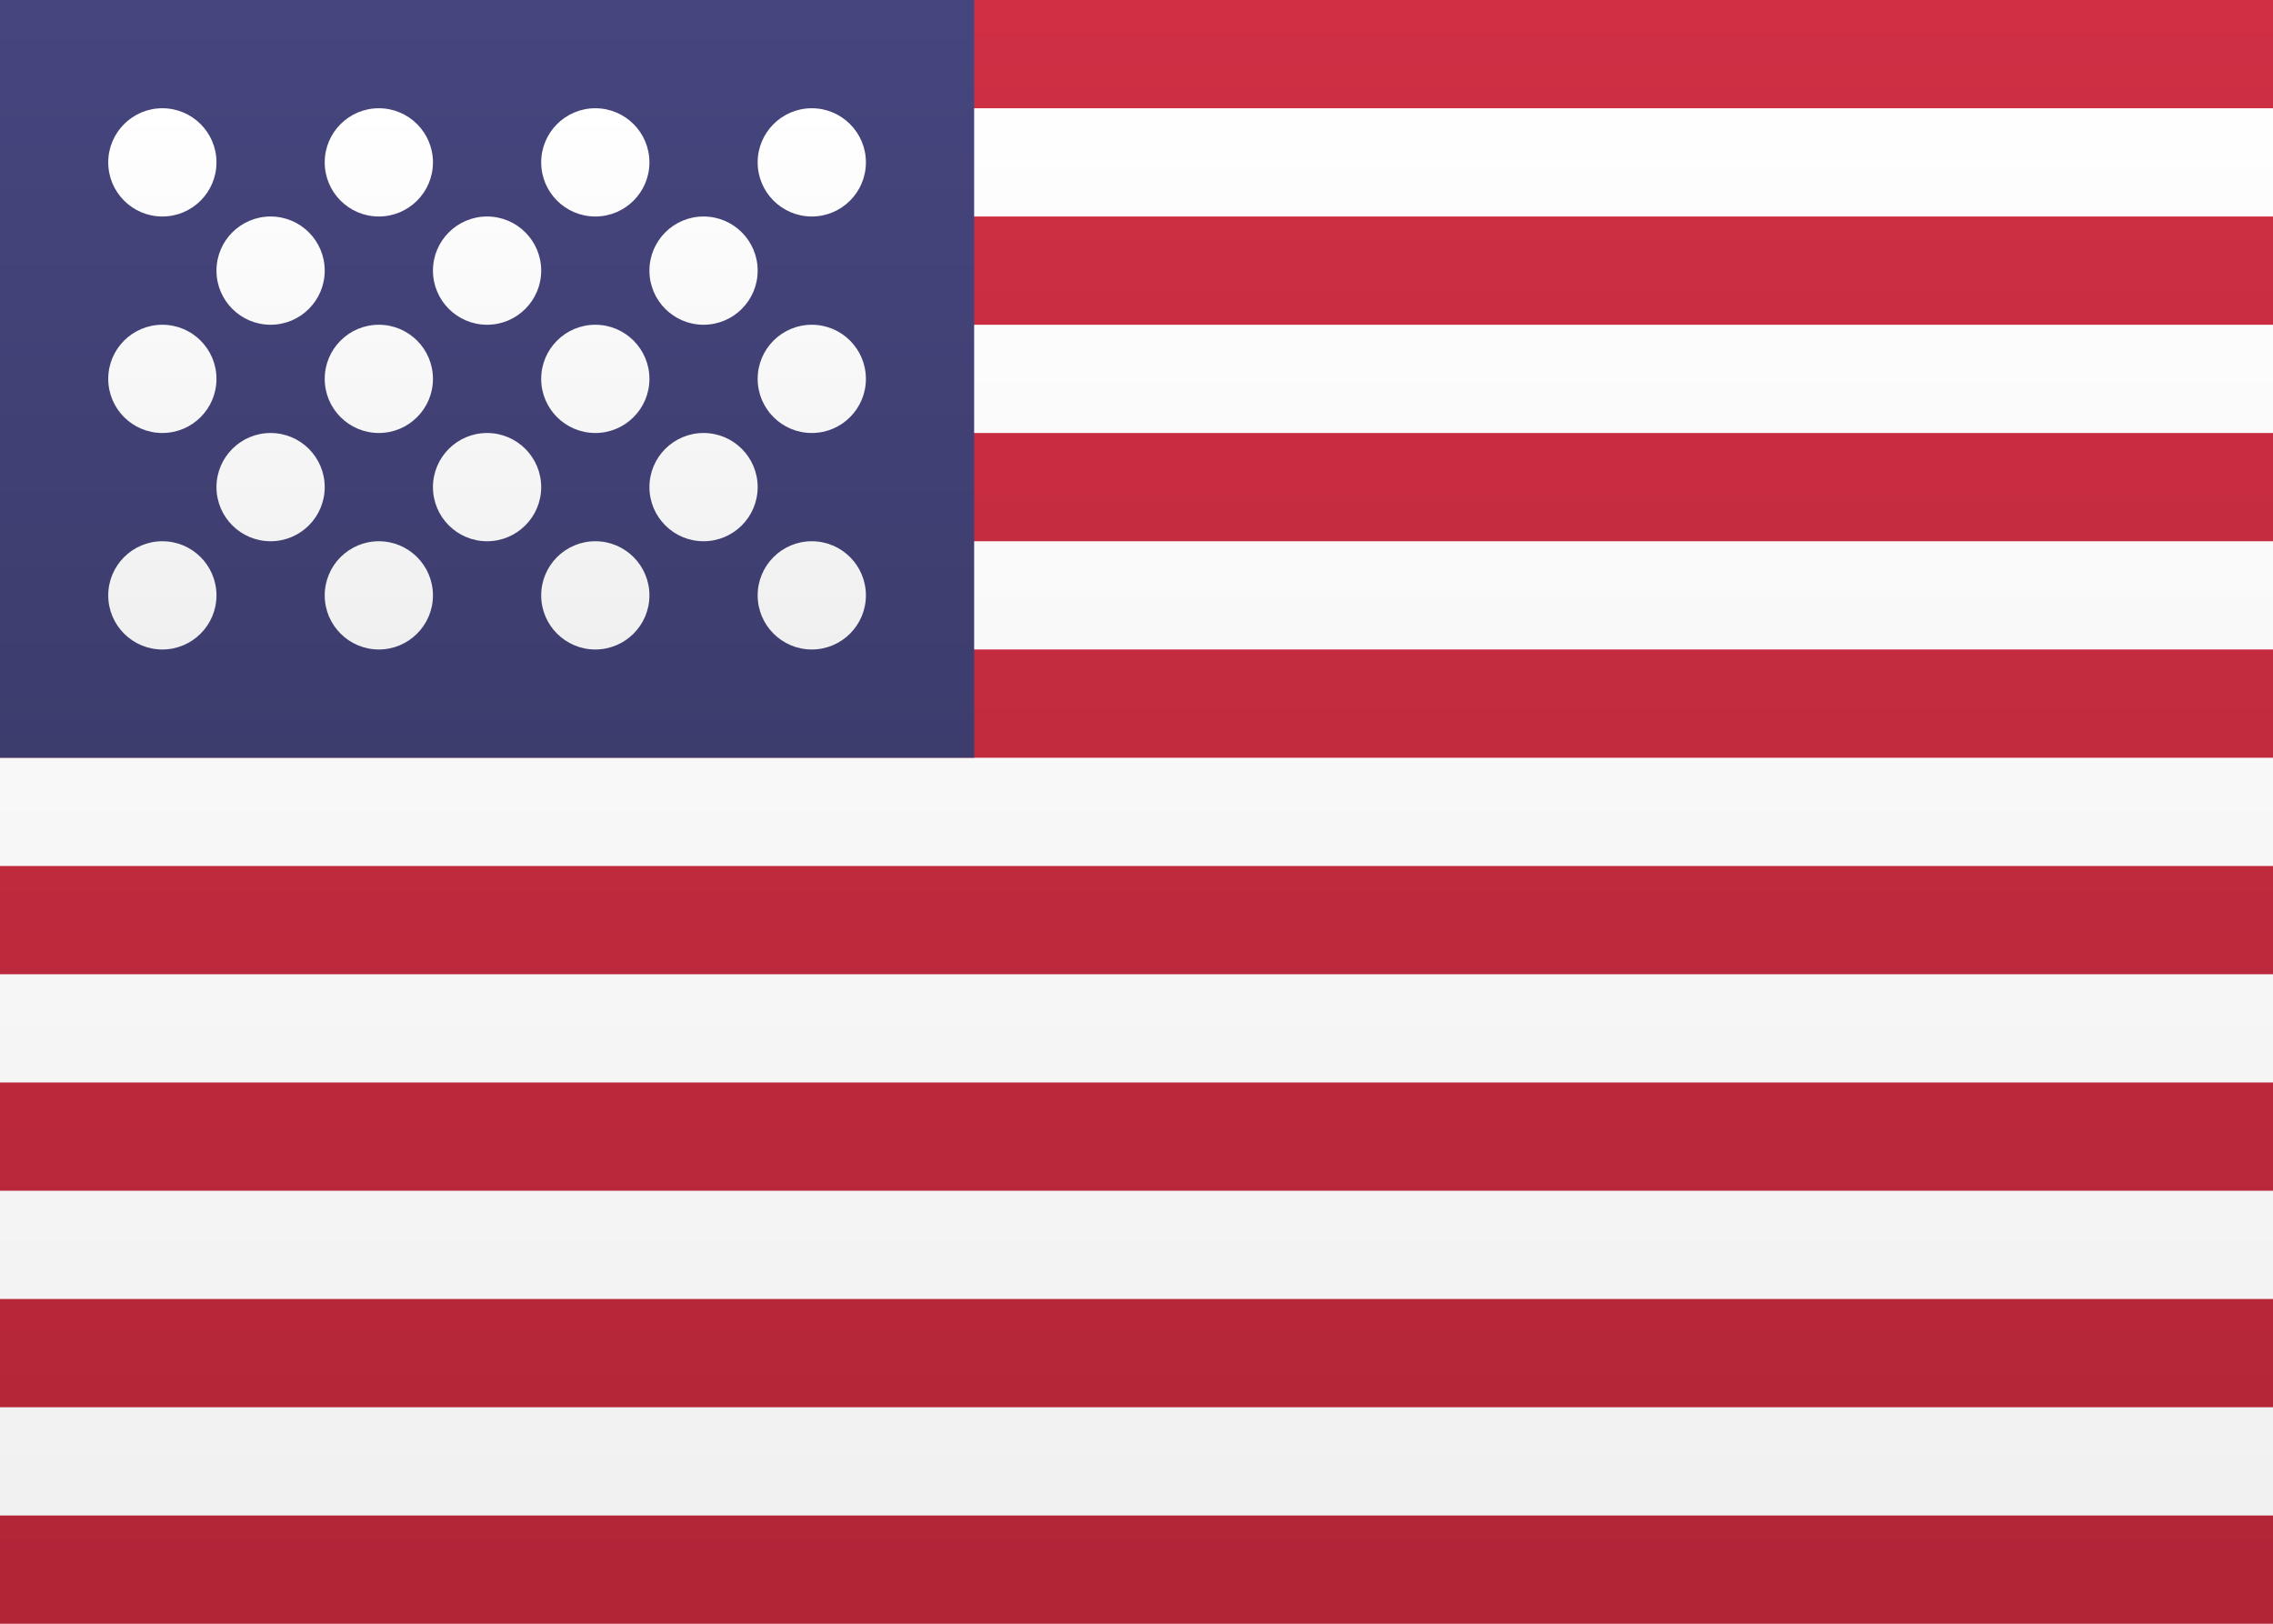
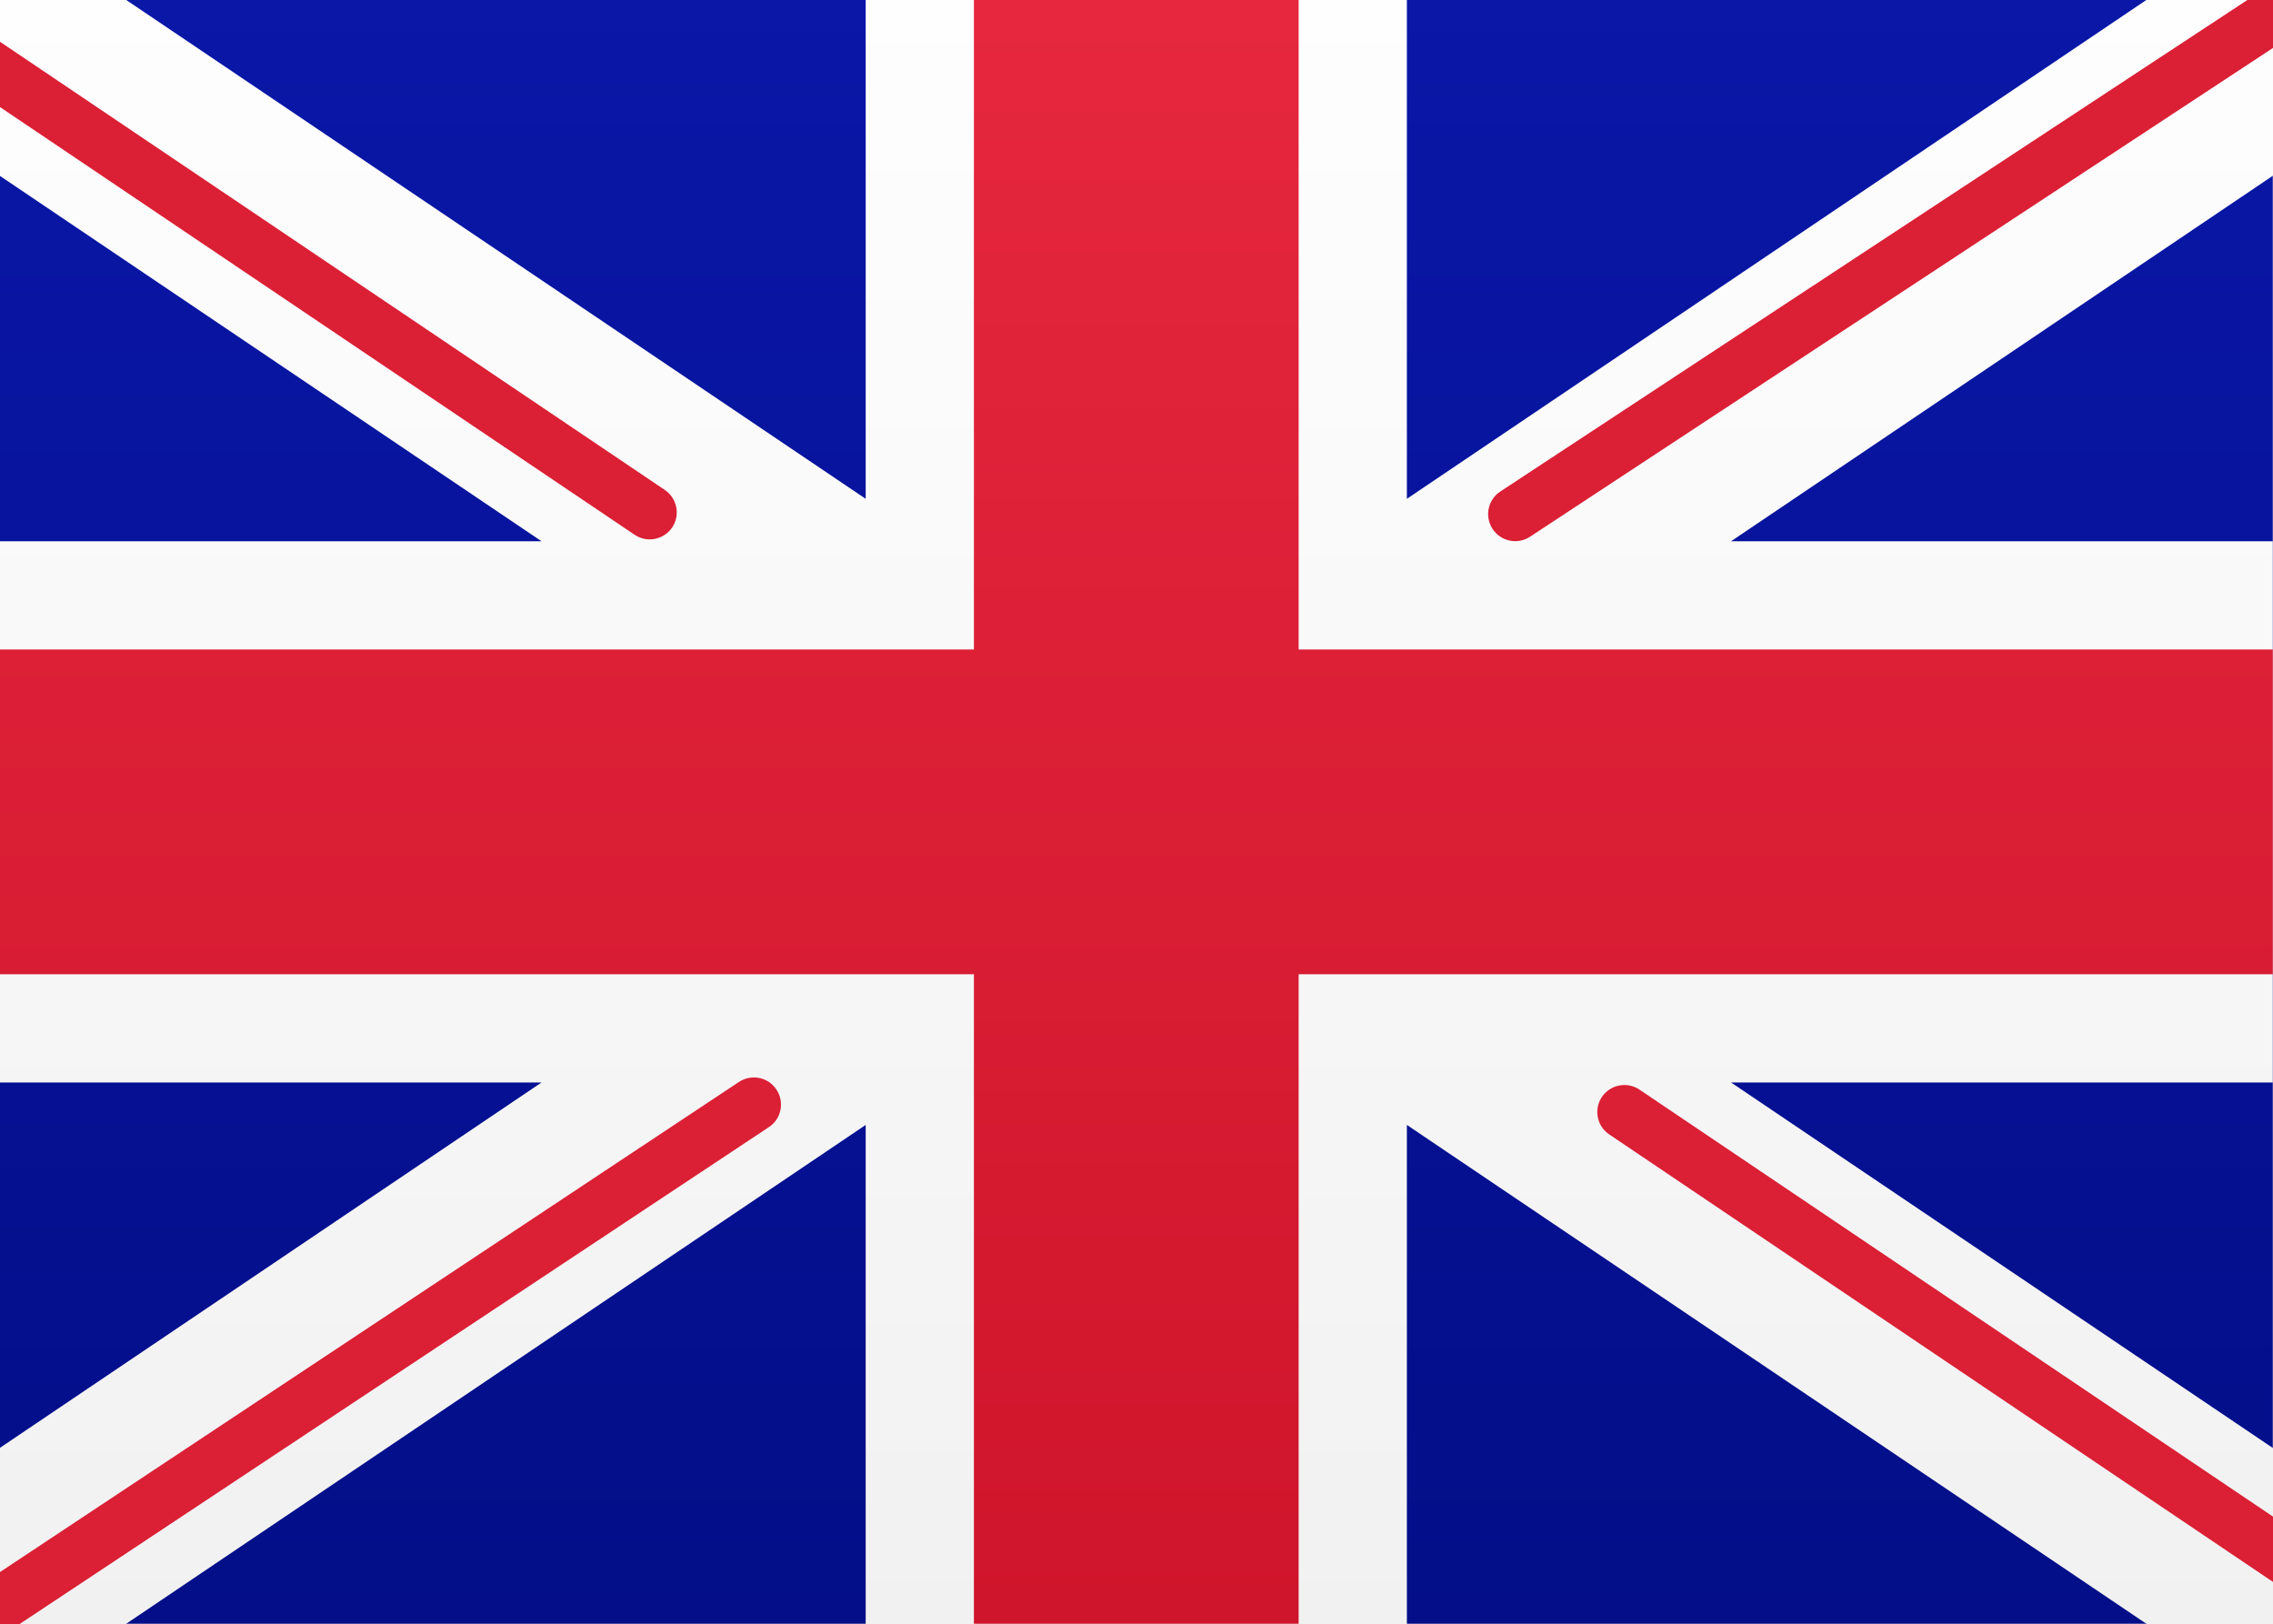
<svg xmlns="http://www.w3.org/2000/svg" width="21px" height="15px" viewBox="0 0 21 15" version="1.1">
  <defs>
    <linearGradient x1="50%" y1="0%" x2="50%" y2="100%" id="linearGradient-1">
      <stop stop-color="#FFFFFF" offset="0%" />
      <stop stop-color="#F0F0F0" offset="100%" />
    </linearGradient>
    <linearGradient x1="50%" y1="0%" x2="50%" y2="100%" id="linearGradient-2">
-       <stop stop-color="#D02F44" offset="0%" />
-       <stop stop-color="#B12537" offset="100%" />
+       <stop stop-color="#0A17A7" offset="0%" />
+       <stop stop-color="#030E88" offset="100%" />
    </linearGradient>
    <linearGradient x1="50%" y1="0%" x2="50%" y2="100%" id="linearGradient-3">
-       <stop stop-color="#46467F" offset="0%" />
-       <stop stop-color="#3C3C6D" offset="100%" />
+       <stop stop-color="#E6273E" offset="0%" />
+       <stop stop-color="#CF152B" offset="100%" />
    </linearGradient>
  </defs>
  <g id="Symbols" stroke="none" stroke-width="1" fill="none" fill-rule="evenodd">
-     <g id="US">
+     <g id="GB">
      <rect id="FlagBackground" fill="url(#linearGradient-1)" x="0" y="0" width="21" height="15" />
-       <path d="M0,0 L21,0 L21,1 L0,1 L0,0 Z M0,2 L21,2 L21,3 L0,3 L0,2 Z M0,4 L21,4 L21,5 L0,5 L0,4 Z M0,6 L21,6 L21,7 L0,7 L0,6 Z M0,8 L21,8 L21,9 L0,9 L0,8 Z M0,10 L21,10 L21,11 L0,11 L0,10 Z M0,12 L21,12 L21,13 L0,13 L0,12 Z M0,14 L21,14 L21,15 L0,15 L0,14 Z" id="Rectangle-511" fill="url(#linearGradient-2)" />
-       <rect id="Rectangle-511" fill="url(#linearGradient-3)" x="0" y="0" width="9" height="7" />
-       <path d="M1.5,2 C1.224,2 1,1.776 1,1.5 C1,1.224 1.224,1 1.5,1 C1.776,1 2,1.224 2,1.5 C2,1.776 1.776,2 1.5,2 Z M3.5,2 C3.224,2 3,1.776 3,1.5 C3,1.224 3.224,1 3.5,1 C3.776,1 4,1.224 4,1.5 C4,1.776 3.776,2 3.5,2 Z M5.5,2 C5.224,2 5,1.776 5,1.5 C5,1.224 5.224,1 5.5,1 C5.776,1 6,1.224 6,1.5 C6,1.776 5.776,2 5.5,2 Z M7.5,2 C7.224,2 7,1.776 7,1.5 C7,1.224 7.224,1 7.5,1 C7.776,1 8,1.224 8,1.5 C8,1.776 7.776,2 7.5,2 Z M2.5,3 C2.224,3 2,2.776 2,2.5 C2,2.224 2.224,2 2.5,2 C2.776,2 3,2.224 3,2.5 C3,2.776 2.776,3 2.5,3 Z M4.5,3 C4.224,3 4,2.776 4,2.5 C4,2.224 4.224,2 4.5,2 C4.776,2 5,2.224 5,2.5 C5,2.776 4.776,3 4.5,3 Z M6.5,3 C6.224,3 6,2.776 6,2.5 C6,2.224 6.224,2 6.5,2 C6.776,2 7,2.224 7,2.5 C7,2.776 6.776,3 6.5,3 Z M7.5,4 C7.224,4 7,3.776 7,3.5 C7,3.224 7.224,3 7.5,3 C7.776,3 8,3.224 8,3.5 C8,3.776 7.776,4 7.5,4 Z M5.5,4 C5.224,4 5,3.776 5,3.5 C5,3.224 5.224,3 5.5,3 C5.776,3 6,3.224 6,3.5 C6,3.776 5.776,4 5.5,4 Z M3.5,4 C3.224,4 3,3.776 3,3.5 C3,3.224 3.224,3 3.5,3 C3.776,3 4,3.224 4,3.5 C4,3.776 3.776,4 3.5,4 Z M1.5,4 C1.224,4 1,3.776 1,3.5 C1,3.224 1.224,3 1.5,3 C1.776,3 2,3.224 2,3.5 C2,3.776 1.776,4 1.5,4 Z M2.5,5 C2.224,5 2,4.776 2,4.5 C2,4.224 2.224,4 2.5,4 C2.776,4 3,4.224 3,4.5 C3,4.776 2.776,5 2.5,5 Z M4.5,5 C4.224,5 4,4.776 4,4.5 C4,4.224 4.224,4 4.5,4 C4.776,4 5,4.224 5,4.5 C5,4.776 4.776,5 4.5,5 Z M6.5,5 C6.224,5 6,4.776 6,4.5 C6,4.224 6.224,4 6.5,4 C6.776,4 7,4.224 7,4.5 C7,4.776 6.776,5 6.5,5 Z M7.5,6 C7.224,6 7,5.776 7,5.5 C7,5.224 7.224,5 7.5,5 C7.776,5 8,5.224 8,5.5 C8,5.776 7.776,6 7.5,6 Z M5.5,6 C5.224,6 5,5.776 5,5.5 C5,5.224 5.224,5 5.5,5 C5.776,5 6,5.224 6,5.5 C6,5.776 5.776,6 5.5,6 Z M3.5,6 C3.224,6 3,5.776 3,5.5 C3,5.224 3.224,5 3.5,5 C3.776,5 4,5.224 4,5.5 C4,5.776 3.776,6 3.5,6 Z M1.5,6 C1.224,6 1,5.776 1,5.5 C1,5.224 1.224,5 1.5,5 C1.776,5 2,5.224 2,5.5 C2,5.776 1.776,6 1.5,6 Z" id="Oval-43" fill="url(#linearGradient-1)" />
+       <rect id="Mask-Copy" fill="url(#linearGradient-2)" x="-0.002" y="0" width="21" height="15" />
+       <path d="M5.003,10 L-0.002,10 L-0.002,5 L5.003,5 L-2.082,0.221 L-0.964,-1.437 L7.998,4.608 L7.998,-1 L12.998,-1 L12.998,4.608 L21.96,-1.437 L23.078,0.221 L15.993,5 L20.998,5 L20.998,10 L15.993,10 L23.078,14.779 L21.96,16.437 L12.998,10.392 L12.998,16 L7.998,16 L7.998,10.392 L-0.964,16.437 L-2.082,14.779 L5.003,10 Z" id="Rectangle-2" fill="url(#linearGradient-1)" />
+       <path d="M14.136,4.958 L23.636,-1.291 C23.751,-1.367 23.783,-1.522 23.707,-1.637 C23.631,-1.753 23.476,-1.785 23.361,-1.709 L13.862,4.54 C13.746,4.616 13.714,4.771 13.79,4.887 C13.866,5.002 14.021,5.034 14.136,4.958 Z" id="Line" fill="#DB1F35" fill-rule="nonzero" />
+       <path d="M14.868,10.48 L23.383,16.22 C23.498,16.297 23.653,16.267 23.73,16.152 C23.808,16.038 23.777,15.883 23.663,15.805 L15.147,10.066 C15.033,9.989 14.878,10.019 14.8,10.133 C14.723,10.248 14.753,10.403 14.868,10.48 Z" id="Line-Copy-2" fill="#DB1F35" fill-rule="nonzero" />
+       <path d="M6.142,4.526 L-2.74,-1.461 C-2.855,-1.538 -3.01,-1.507 -3.087,-1.393 C-3.164,-1.278 -3.134,-1.123 -3.02,-1.046 L5.863,4.94 C5.977,5.017 6.132,4.987 6.21,4.873 C6.287,4.758 6.256,4.603 6.142,4.526 Z" id="Line-Copy" fill="#DB1F35" fill-rule="nonzero" />
+       <path d="M6.827,9.995 L-3.018,16.524 C-3.133,16.601 -3.165,16.756 -3.088,16.871 C-3.012,16.986 -2.857,17.018 -2.742,16.941 L7.104,10.412 C7.219,10.336 7.25,10.181 7.174,10.066 C7.098,9.95 6.943,9.919 6.827,9.995 Z" id="Line-Copy-3" fill="#DB1F35" fill-rule="nonzero" />
+       <polygon id="Rectangle-2-Copy-3" fill="url(#linearGradient-3)" points="-0.002 9 8.998 9 8.998 15 11.998 15 11.998 9 20.998 9 20.998 6 11.998 6 11.998 0 8.998 0 8.998 6 -0.002 6" />
    </g>
  </g>
</svg>
